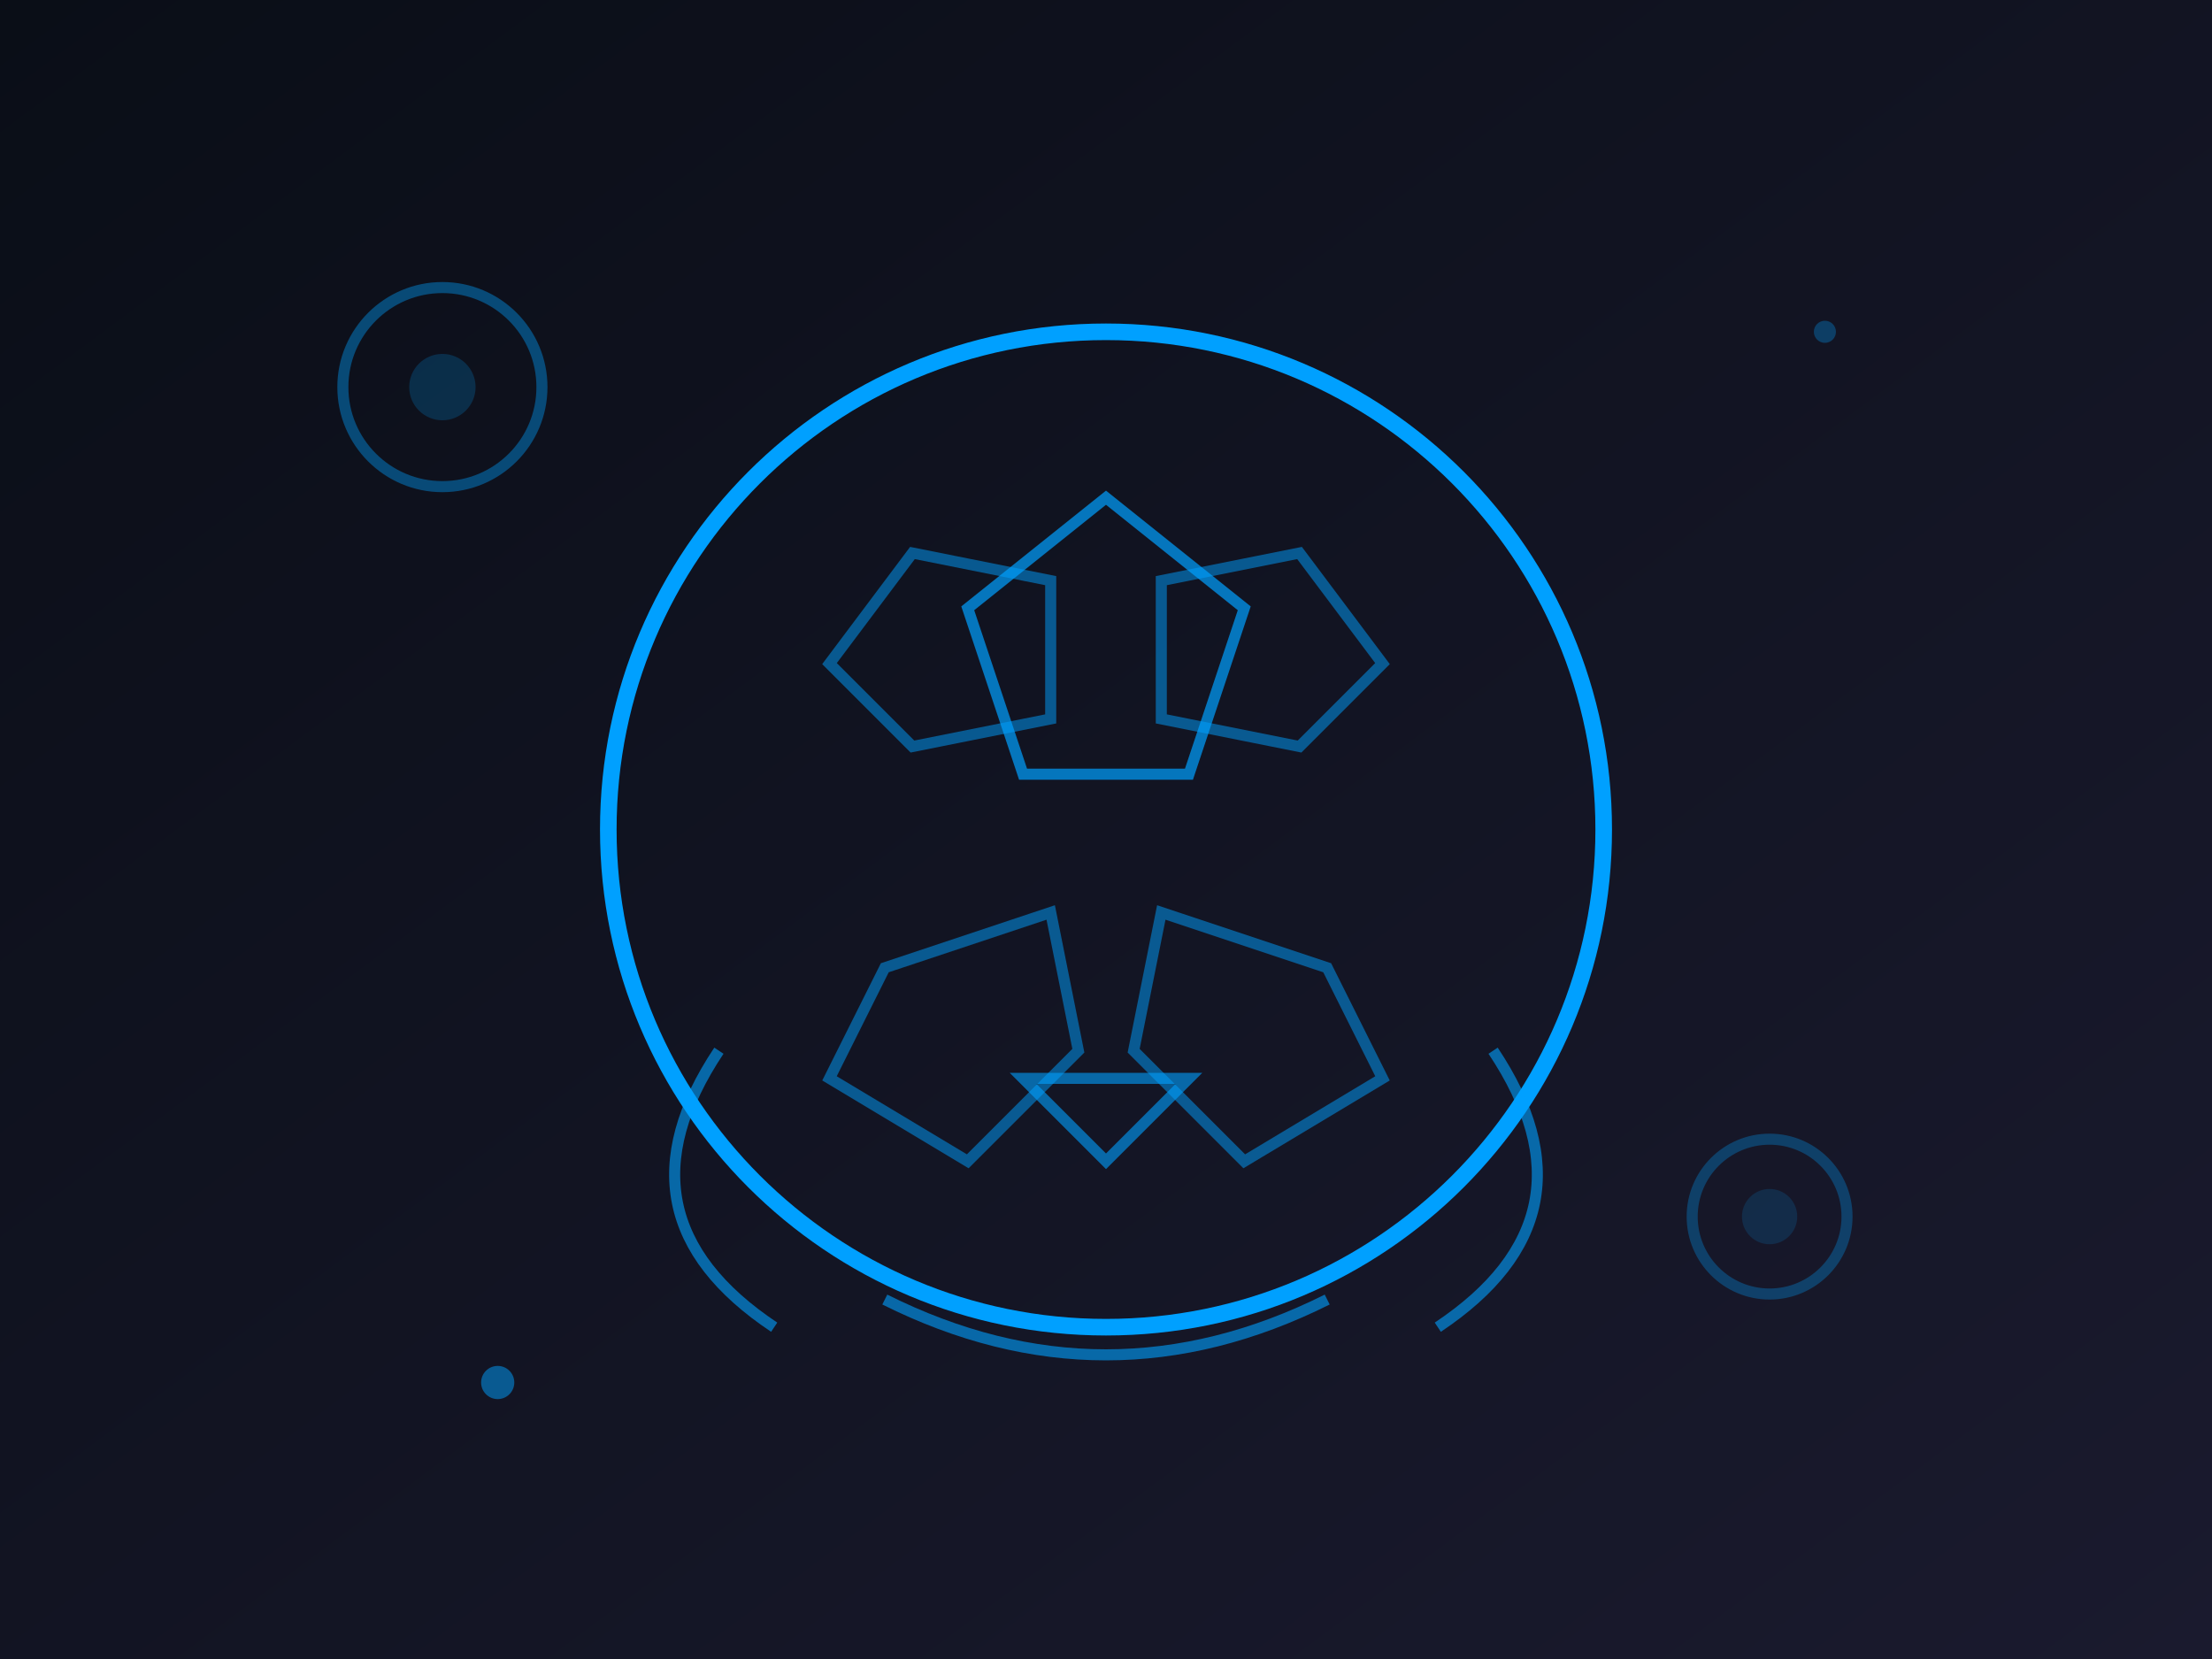
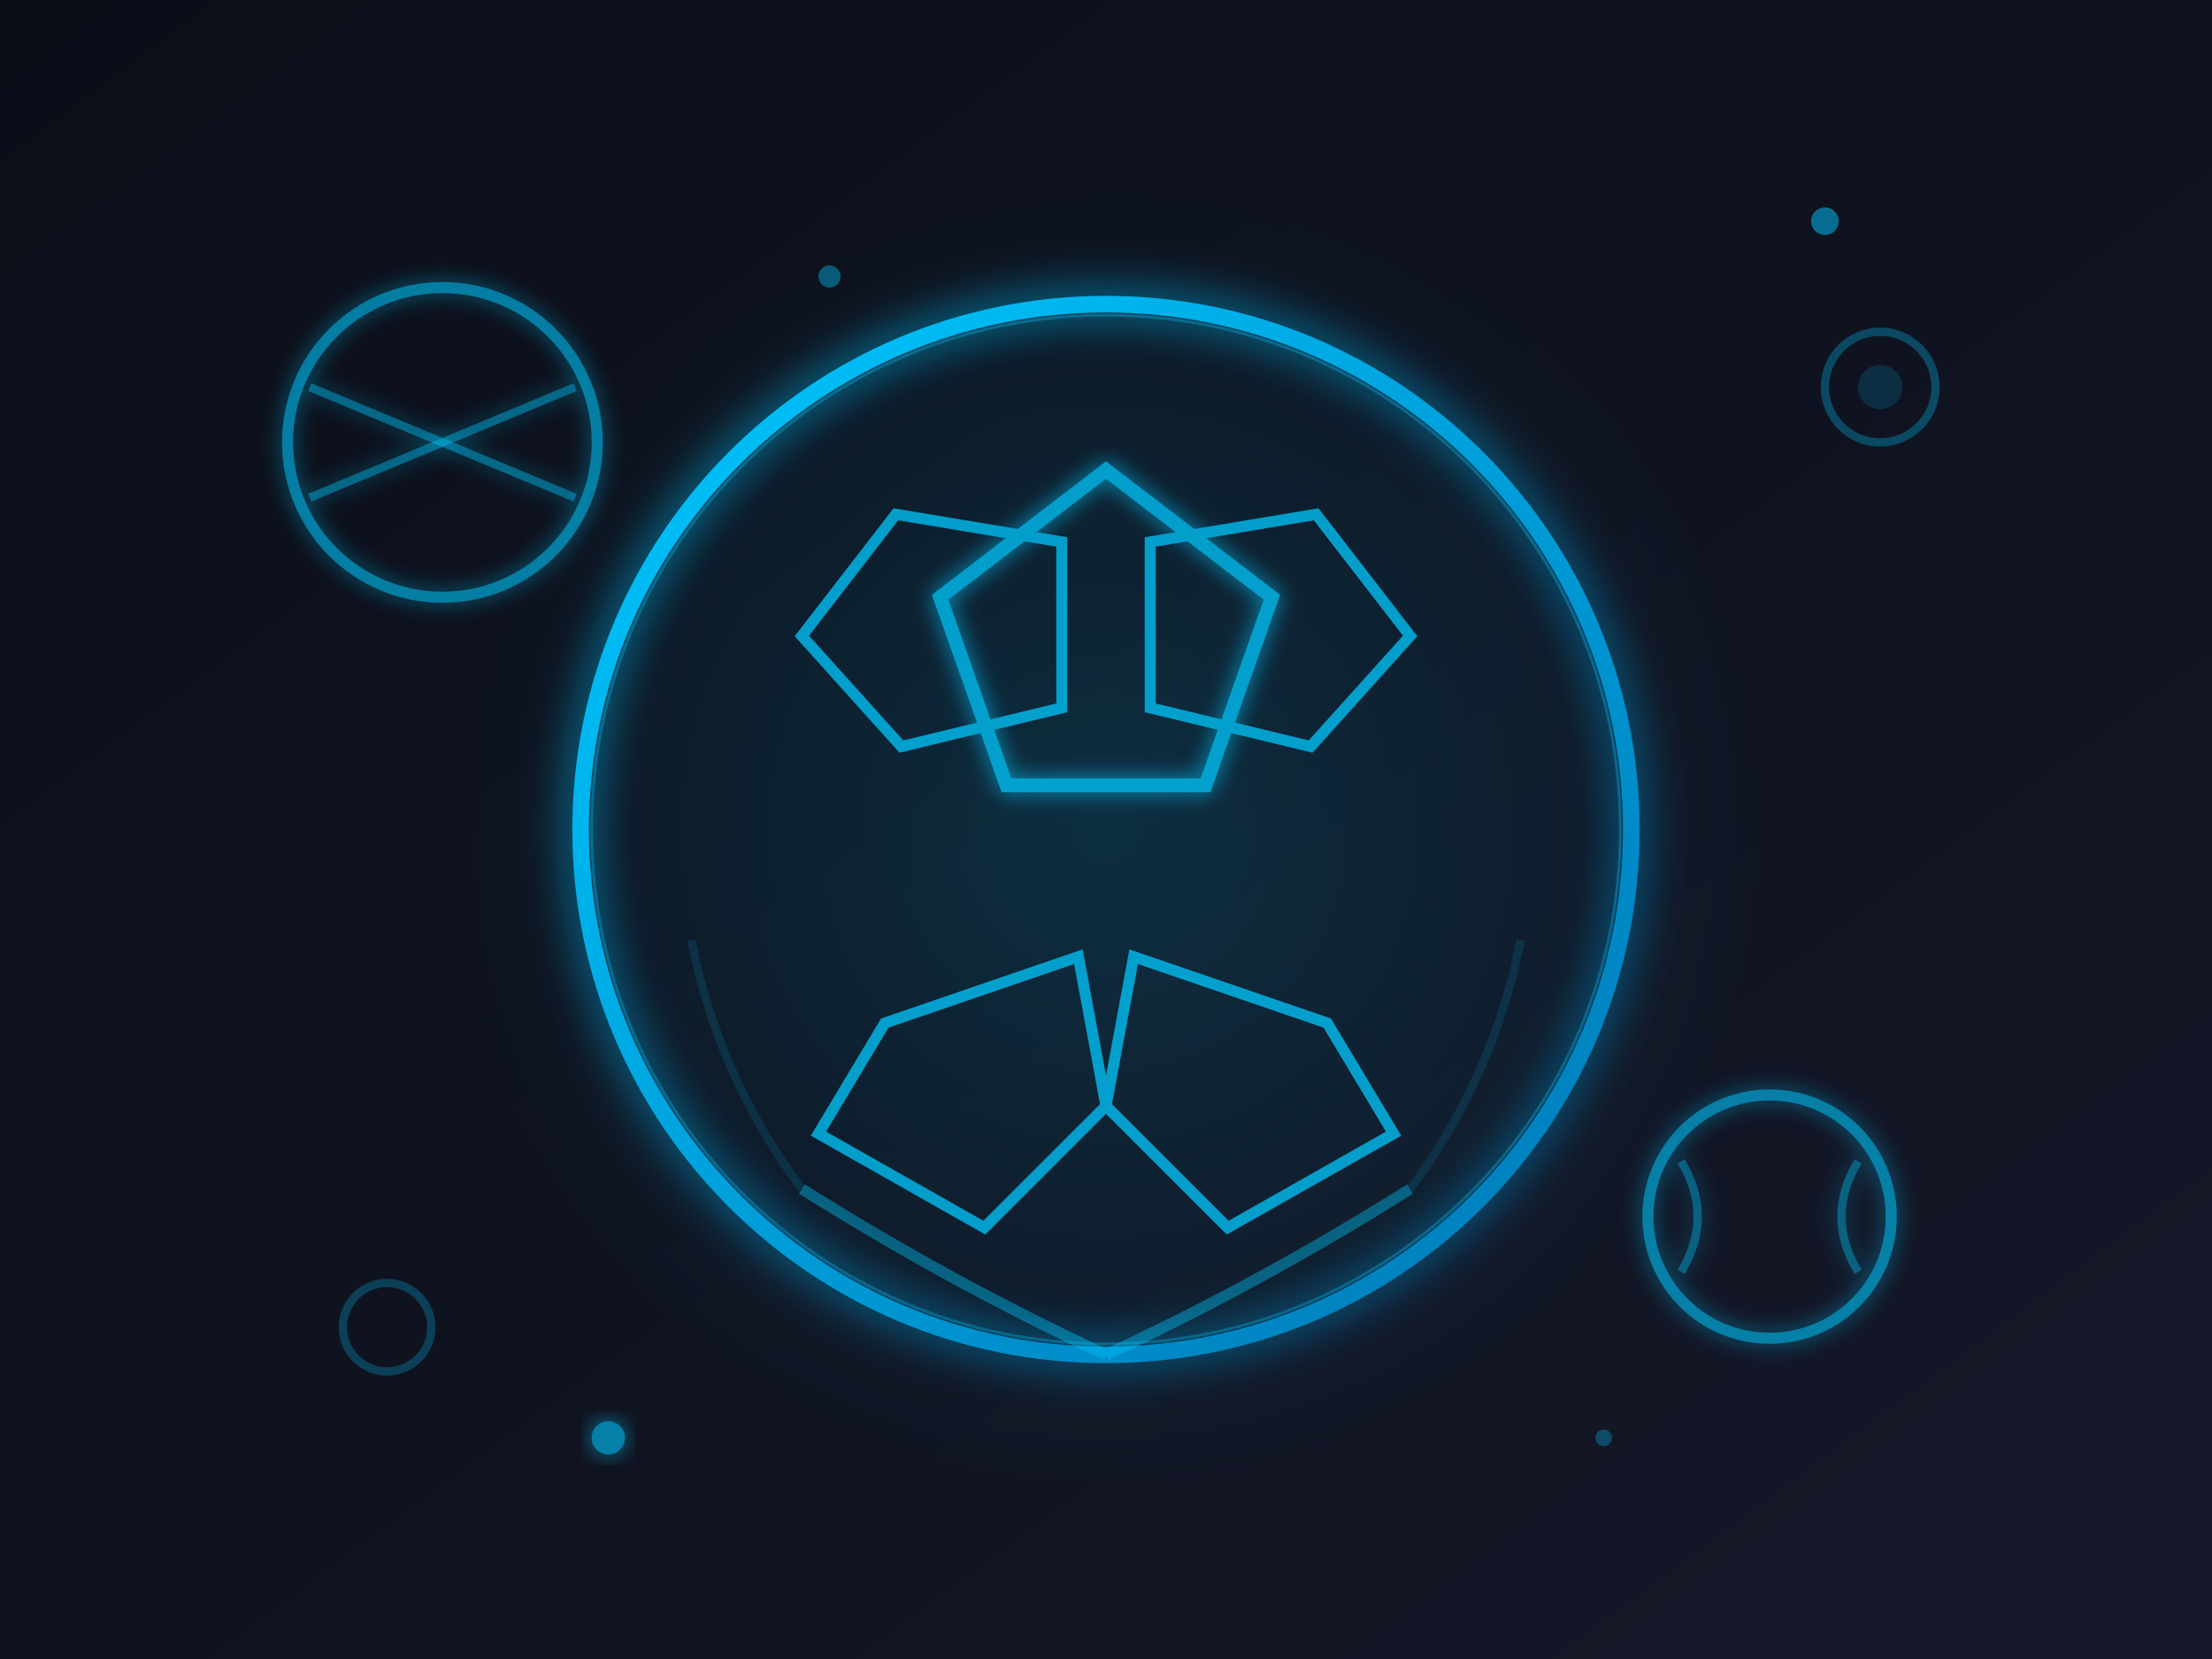
<svg xmlns="http://www.w3.org/2000/svg" viewBox="0 0 400 300">
  <defs>
    <linearGradient id="bg" x1="0%" y1="0%" x2="100%" y2="100%">
      <stop offset="0%" stop-color="#0A0E17" />
-       <stop offset="100%" stop-color="#1a1a2e" />
+       <stop offset="100%" stop-color="#141829" />
    </linearGradient>
+     <linearGradient id="blueGlow" x1="0%" y1="0%" x2="100%" y2="100%">
+       <stop offset="0%" stop-color="#00c8ff" />
+       <stop offset="100%" stop-color="#0077b6" />
+     </linearGradient>
+     <radialGradient id="halo" cx="50%" cy="50%" r="50%">
+       <stop offset="0%" stop-color="#00c8ff" stop-opacity="0.15" />
+       <stop offset="70%" stop-color="#00c8ff" stop-opacity="0.05" />
+       <stop offset="100%" stop-color="#00c8ff" stop-opacity="0" />
+     </radialGradient>
+     <filter id="glow" x="-20%" y="-20%" width="140%" height="140%">
+       <feGaussianBlur stdDeviation="4" result="blur" />
+       <feMerge>
+         <feMergeNode in="blur" />
+         <feMergeNode in="SourceGraphic" />
+       </feMerge>
+     </filter>
+     <filter id="softGlow" x="-30%" y="-30%" width="160%" height="160%">
+       <feGaussianBlur stdDeviation="2" result="blur" />
+       <feMerge>
+         <feMergeNode in="blur" />
+         <feMergeNode in="SourceGraphic" />
+       </feMerge>
+     </filter>
  </defs>
  <rect width="400" height="300" fill="url(#bg)" />
-   <circle cx="200" cy="150" r="90" fill="none" stroke="#00a0ff" stroke-width="3" />
-   <polygon points="200,90 225,110 215,140 185,140 175,110" fill="none" stroke="#00a0ff" stroke-width="2" opacity="0.7" />
-   <polygon points="150,120 165,100 190,105 190,130 165,135" fill="none" stroke="#00a0ff" stroke-width="2" opacity="0.5" />
-   <polygon points="250,120 235,100 210,105 210,130 235,135" fill="none" stroke="#00a0ff" stroke-width="2" opacity="0.5" />
-   <polygon points="160,175 190,165 195,190 175,210 150,195" fill="none" stroke="#00a0ff" stroke-width="2" opacity="0.5" />
-   <polygon points="240,175 210,165 205,190 225,210 250,195" fill="none" stroke="#00a0ff" stroke-width="2" opacity="0.5" />
-   <polygon points="200,210 215,195 185,195" fill="none" stroke="#00a0ff" stroke-width="2" opacity="0.6" />
-   <path d="M130 190 Q110 220 140 240" fill="none" stroke="#00a0ff" stroke-width="2" opacity="0.6" />
-   <path d="M270 190 Q290 220 260 240" fill="none" stroke="#00a0ff" stroke-width="2" opacity="0.6" />
-   <path d="M160 235 Q200 255 240 235" fill="none" stroke="#00a0ff" stroke-width="2" opacity="0.6" />
-   <circle cx="80" cy="70" r="18" fill="none" stroke="#00a0ff" stroke-width="2" opacity="0.4" />
-   <circle cx="80" cy="70" r="6" fill="#00a0ff" opacity="0.2" />
-   <circle cx="320" cy="220" r="14" fill="none" stroke="#00a0ff" stroke-width="2" opacity="0.3" />
-   <circle cx="320" cy="220" r="5" fill="#00a0ff" opacity="0.15" />
-   <circle cx="90" cy="250" r="3" fill="#00a0ff" opacity="0.5" />
-   <circle cx="330" cy="60" r="2" fill="#00a0ff" opacity="0.3" />
+   <circle cx="200" cy="150" r="120" fill="url(#halo)" />
+   <g filter="url(#glow)">
+     <circle cx="200" cy="150" r="95" fill="none" stroke="url(#blueGlow)" stroke-width="3" />
+     <circle cx="200" cy="150" r="93" fill="none" stroke="#00c8ff" stroke-width="0.5" opacity="0.3" />
+   </g>
+   <g opacity="0.75">
+     <polygon points="200,85 230,108 218,142 182,142 170,108" fill="none" stroke="#00c8ff" stroke-width="2.5" filter="url(#softGlow)" />
+     <polygon points="145,115 162,93 192,98 192,128 163,135" fill="none" stroke="#00c8ff" stroke-width="2" />
+     <polygon points="255,115 238,93 208,98 208,128 237,135" fill="none" stroke="#00c8ff" stroke-width="2" />
+     <polygon points="160,185 195,173 200,200 178,222 148,205" fill="none" stroke="#00c8ff" stroke-width="2" />
+     <polygon points="240,185 205,173 200,200 222,222 252,205" fill="none" stroke="#00c8ff" stroke-width="2" />
+   </g>
+   <g opacity="0.4">
+     <path d="M200 245 Q172 232 145 215" fill="none" stroke="#00c8ff" stroke-width="2" />
+     <path d="M200 245 Q228 232 255 215" fill="none" stroke="#00c8ff" stroke-width="2" />
+     <path d="M145 215 Q130 195 125 170" fill="none" stroke="#00c8ff" stroke-width="1.5" opacity="0.3" />
+     <path d="M255 215 Q270 195 275 170" fill="none" stroke="#00c8ff" stroke-width="1.5" opacity="0.3" />
+   </g>
+   <g filter="url(#softGlow)">
+     <circle cx="80" cy="80" r="28" fill="none" stroke="#00c8ff" stroke-width="2" opacity="0.5" />
+     <line x1="56" y1="70" x2="104" y2="90" stroke="#00c8ff" stroke-width="1.5" opacity="0.4" />
+     <line x1="56" y1="90" x2="104" y2="70" stroke="#00c8ff" stroke-width="1.5" opacity="0.4" />
+   </g>
+   <g filter="url(#softGlow)">
+     <circle cx="320" cy="220" r="22" fill="none" stroke="#00c8ff" stroke-width="2" opacity="0.5" />
+     <path d="M304 210 Q310 220 304 230" fill="none" stroke="#00c8ff" stroke-width="1.5" opacity="0.35" />
+     <path d="M336 210 Q330 220 336 230" fill="none" stroke="#00c8ff" stroke-width="1.5" opacity="0.35" />
+   </g>
+   <circle cx="340" cy="70" r="10" fill="none" stroke="#00c8ff" stroke-width="1.5" opacity="0.3" />
+   <circle cx="340" cy="70" r="4" fill="#00c8ff" opacity="0.15" />
+   <circle cx="70" cy="240" r="8" fill="none" stroke="#00c8ff" stroke-width="1.5" opacity="0.25" />
+   <circle cx="110" cy="260" r="3" fill="#00c8ff" opacity="0.6" filter="url(#softGlow)" />
+   <circle cx="330" cy="40" r="2.5" fill="#00c8ff" opacity="0.5" />
+   <circle cx="150" cy="50" r="2" fill="#00c8ff" opacity="0.4" />
+   <circle cx="290" cy="260" r="1.5" fill="#00c8ff" opacity="0.3" />
</svg>
